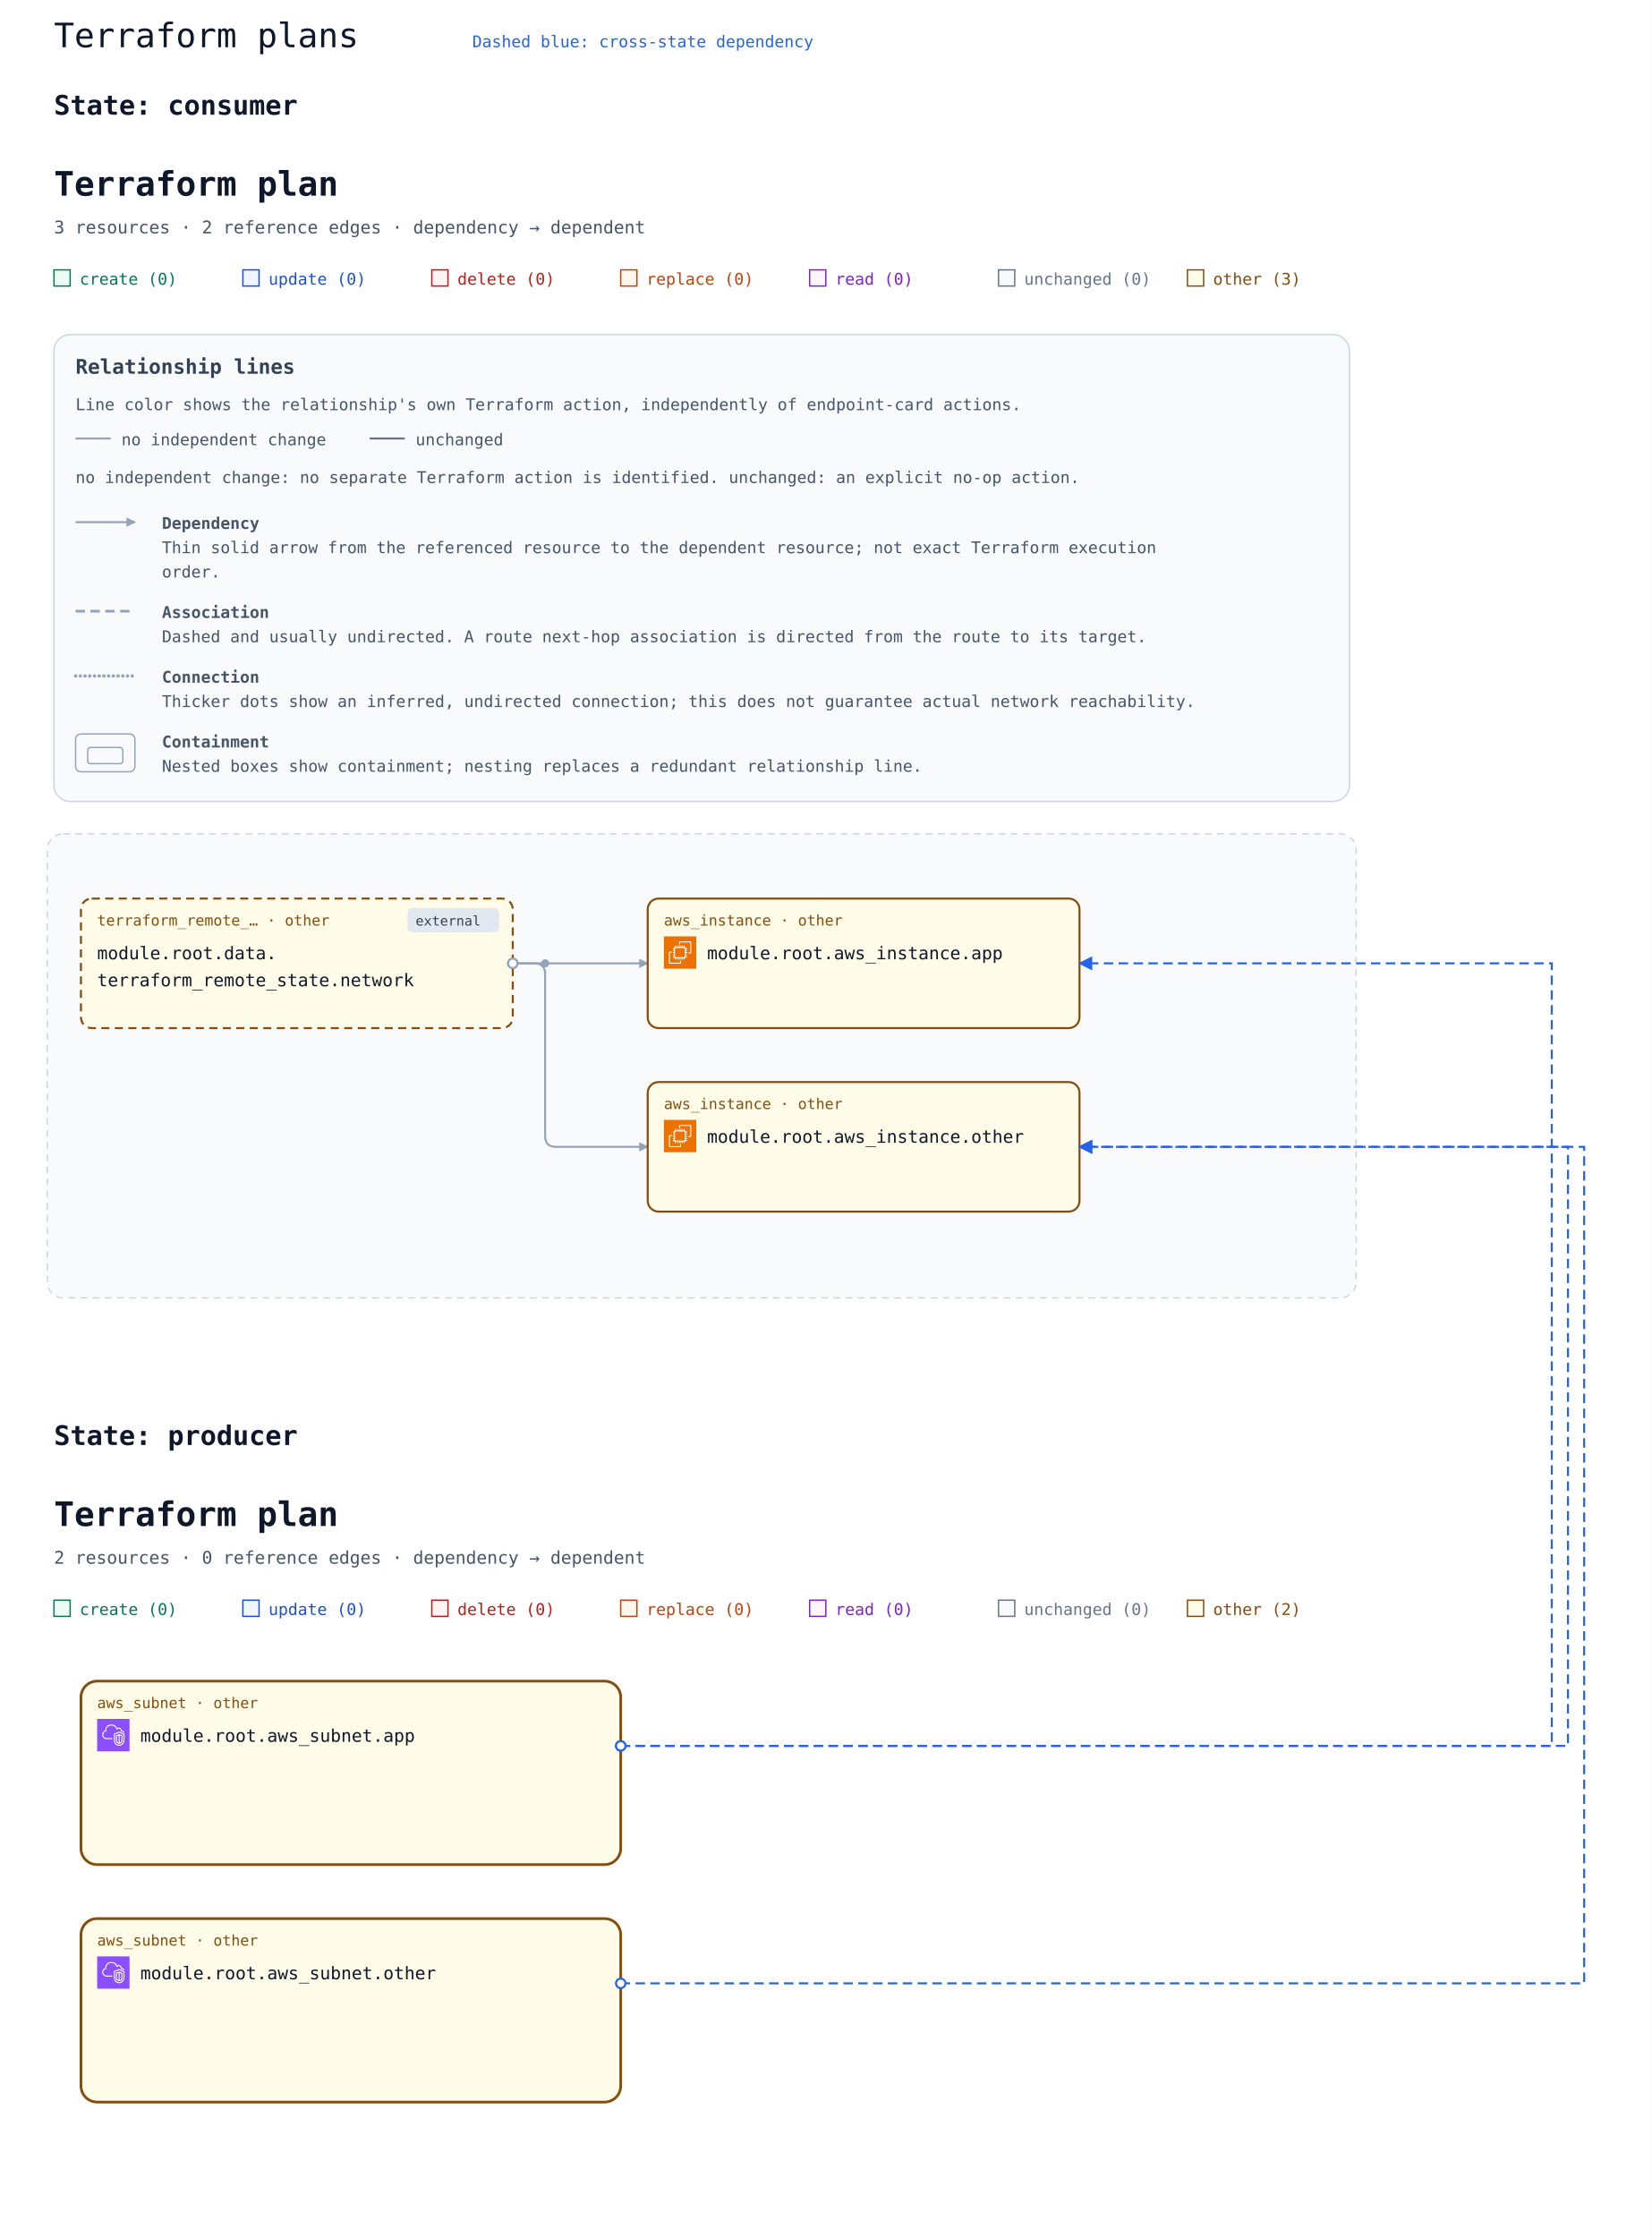
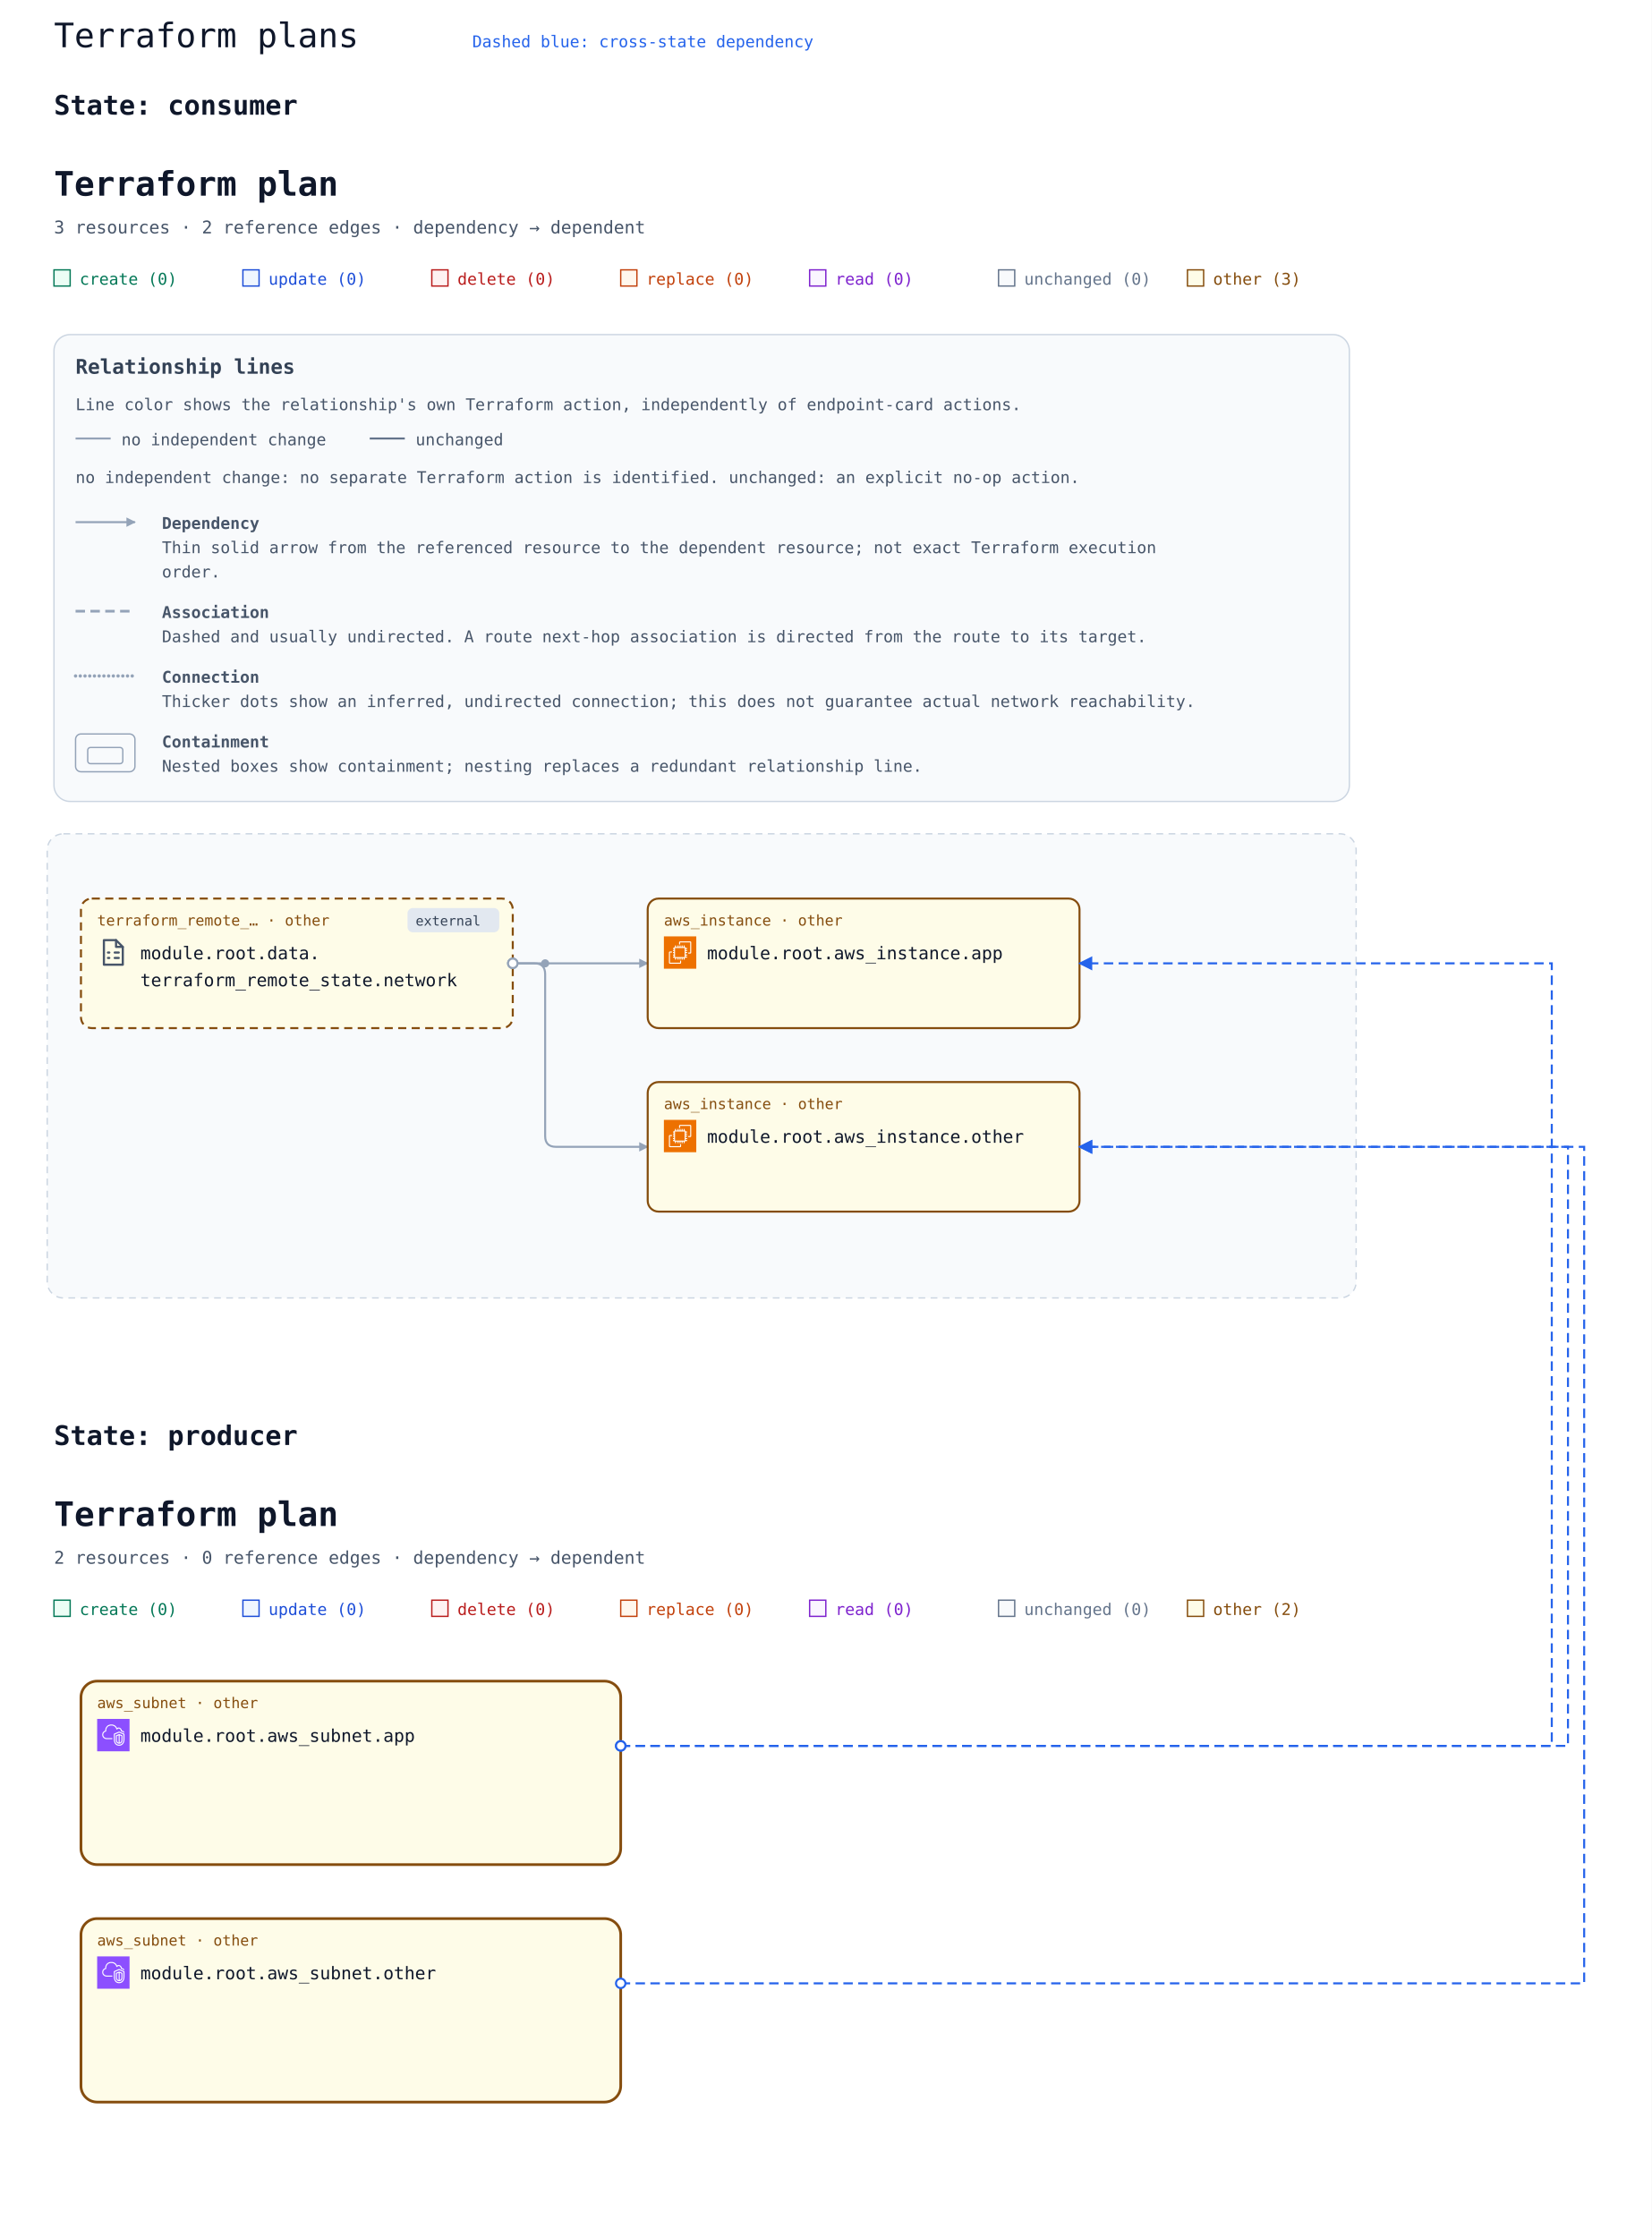
<svg xmlns="http://www.w3.org/2000/svg" width="1224" height="1658" viewBox="0 0 1224 1658" role="img" aria-labelledby="multi-title multi-description">
  <rect width="100%" height="100%" fill="#ffffff" />
  <text x="40" y="35" font-family="ui-monospace, Consolas, monospace" font-size="25" fill="#0f172a">Terraform plans</text>
  <g id="state-636f6e73756d6572-state" data-state-id="consumer">
    <text x="40" y="85" font-family="ui-monospace, Consolas, monospace" font-size="20" font-weight="700" fill="#0f172a">State: consumer</text>
    <svg y="100" width="1040" height="926" viewBox="0 0 1040 926" role="img" aria-labelledby="state-636f6e73756d6572-title state-636f6e73756d6572-description">
      <defs>
        <marker id="state-636f6e73756d6572-arrow" viewBox="0 0 10 10" refX="9" refY="5" markerWidth="7" markerHeight="7" markerUnits="userSpaceOnUse" orient="auto-start-reverse">
          <path d="M 0 0 L 10 5 L 0 10 z" fill="#94a3b8" />
        </marker>
        <symbol id="state-636f6e73756d6572-planorama-icon-aws-ec2" viewBox="0 0 64 64">
          <g>
            <g id="state-636f6e73756d6572-planorama-icon-aws-ec2-local-49636f6e2d4172636869746563747572652f34382f417263685f416d617a6f6e2d4543325f3438" stroke="none" stroke-width="1" fill="none" fill-rule="evenodd">
              <g id="state-636f6e73756d6572-planorama-icon-aws-ec2-local-49636f6e2d4172636869746563747572652d42472f34382f436f6d70757465" fill="#ED7100">
                <rect id="state-636f6e73756d6572-planorama-icon-aws-ec2-local-52656374616e676c65" x="0" y="0" width="64" height="64" />
              </g>
              <path d="M22,41 L41,41 L41,23 L22,23 L22,41 Z M43,23 L46,23 L46,25 L43,25 L43,27 L46,27 L46,29 L43,29 L43,31 L46,31 L46,33 L43,33 L43,36 L46,36 L46,38 L43,38 L43,40 L46,40 L46,42 L42.863,42 C42.608,42.587 42.023,43 41.344,43 L41,43 L41,46 L39,46 L39,43 L37,43 L37,46 L35,46 L35,43 L33,43 L33,46 L31,46 L31,43 L29,43 L29,46 L27,46 L27,43 L24,43 L24,46 L22,46 L22,43 L21.656,43 C20.977,43 20.392,42.587 20.137,42 L18,42 L18,40 L20,40 L20,38 L18,38 L18,36 L20,36 L20,33 L18,33 L18,31 L20,31 L20,29 L18,29 L18,27 L20,27 L20,25 L18,25 L18,23 L20,23 L20,22.656 C20,21.743 20.743,21 21.656,21 L22,21 L22,18 L24,18 L24,21 L27,21 L27,18 L29,18 L29,21 L31,21 L31,18 L33,18 L33,21 L35,21 L35,18 L37,18 L37,21 L39,21 L39,18 L41,18 L41,21 L41.344,21 C42.257,21 43,21.743 43,22.656 L43,23 Z M32,52 L12,52 L12,32 L16,32 L16,30 L11.843,30 C10.826,30 10,30.827 10,31.843 L10,52.157 C10,53.173 10.826,54 11.843,54 L32.157,54 C33.174,54 34,53.173 34,52.157 L34,48 L32,48 L32,52 Z M54,11.843 L54,32.157 C54,33.173 53.174,34 52.157,34 L48,34 L48,32 L52,32 L52,12 L32,12 L32,16 L30,16 L30,11.843 C30,10.827 30.826,10 31.843,10 L52.157,10 C53.174,10 54,10.827 54,11.843 L54,11.843 Z" id="state-636f6e73756d6572-planorama-icon-aws-ec2-local-416d617a6f6e2d4543325f49636f6e5f34385f5371756964" fill="#FFFFFF" />
+             </g>
+           </g>
+         </symbol>
+         <symbol id="state-636f6e73756d6572-planorama-icon-terraform" viewBox="0 0 24 24">
+           <g>
+             <g fill="none" stroke="#475569" stroke-width="1.6" stroke-linecap="round" stroke-linejoin="round">
+               <path d="M5 2.8h9l5 5V21H5z" />
+               <path d="M14 2.8v5h5M8 12h1m4 0h3M8 16h1m4 0h3" />
            </g>
          </g>
        </symbol>
      </defs>
      <rect width="100%" height="100%" fill="#ffffff" />
      <g font-family="ui-monospace, SFMono-Regular, Consolas, monospace">
        <text x="40" y="45" font-size="25" font-weight="700" fill="#0f172a">Terraform plan</text>
        <text x="40" y="73" font-size="13" fill="#475569">3 resources · 2 reference edges · dependency → dependent</text>
        <rect x="40" y="100" width="12" height="12" fill="#ecfdf5" stroke="#047857" />
        <text x="59" y="111" font-size="12" fill="#047857">create (0)</text>
        <rect x="180" y="100" width="12" height="12" fill="#eff6ff" stroke="#1d4ed8" />
        <text x="199" y="111" font-size="12" fill="#1d4ed8">update (0)</text>
        <rect x="320" y="100" width="12" height="12" fill="#fef2f2" stroke="#b91c1c" />
        <text x="339" y="111" font-size="12" fill="#b91c1c">delete (0)</text>
        <rect x="460" y="100" width="12" height="12" fill="#fff7ed" stroke="#c2410c" />
        <text x="479" y="111" font-size="12" fill="#c2410c">replace (0)</text>
        <rect x="600" y="100" width="12" height="12" fill="#faf5ff" stroke="#7e22ce" />
        <text x="619" y="111" font-size="12" fill="#7e22ce">read (0)</text>
        <rect x="740" y="100" width="12" height="12" fill="#f8fafc" stroke="#64748b" />
        <text x="759" y="111" font-size="12" fill="#64748b">unchanged (0)</text>
        <rect x="880" y="100" width="12" height="12" fill="#fefce8" stroke="#854d0e" />
        <text x="899" y="111" font-size="12" fill="#854d0e">other (3)</text>
        <g id="state-636f6e73756d6572-relationship-legend" font-size="12" fill="#475569" transform="translate(40 148)">
          <rect width="960" height="346" rx="12" fill="#f8fafc" stroke="#cbd5e1" />
          <text x="16" y="29" font-size="15" font-weight="700" fill="#334155">Relationship lines</text>
          <text x="16" y="56">Line color shows the relationship's own Terraform action, independently of endpoint-card actions.</text>
          <path data-legend-action="none" d="M 16 77 H 42" fill="none" stroke="#94a3b8" stroke-width="1.5" />
          <text x="50" y="82">no independent change</text>
          <path data-legend-action="unchanged" d="M 234 77 H 260" fill="none" stroke="#64748b" stroke-width="1.5" />
          <text x="268" y="82">unchanged</text>
          <text x="16" y="110">no independent change: no separate Terraform action is identified. unchanged: an explicit no-op action.</text>
          <path data-legend-kind="dependency" data-directionality="directed" d="M 16 139 H 60" fill="none" stroke="#94a3b8" stroke-width="1.5" marker-end="url(#state-636f6e73756d6572-arrow)" />
          <text x="80" y="144" font-weight="700">Dependency</text>
          <text x="80" y="162">Thin solid arrow from the referenced resource to the dependent resource; not exact Terraform execution</text>
          <text x="80" y="180">order.</text>
          <path data-legend-kind="association" data-directionality="undirected" d="M 16 205 H 60" fill="none" stroke="#94a3b8" stroke-width="2" stroke-dasharray="7 4" />
          <text x="80" y="210" font-weight="700">Association</text>
          <text x="80" y="228">Dashed and usually undirected. A route next-hop association is directed from the route to its target.</text>
          <path data-legend-kind="connection" data-directionality="undirected" d="M 16 253 H 60" fill="none" stroke="#94a3b8" stroke-width="2.5" stroke-dasharray="0 3.5" stroke-linecap="round" />
          <text x="80" y="258" font-weight="700">Connection</text>
          <text x="80" y="276">Thicker dots show an inferred, undirected connection; this does not guarantee actual network reachability.</text>
          <g data-legend-kind="containment" fill="none" stroke="#94a3b8">
            <rect x="16" y="296" width="44" height="28" rx="4" />
            <rect x="25" y="306" width="26" height="12" rx="2" />
          </g>
          <text x="80" y="306" font-weight="700">Containment</text>
          <text x="80" y="324">Nested boxes show containment; nesting replaces a redundant relationship line.</text>
        </g>
        <g transform="translate(0 358)">
          <g data-architecture="true" transform="translate(0 0)">
            <rect x="35" y="160" width="970" height="344" rx="12" fill="#f8fafc" stroke="#cbd5e1" stroke-dasharray="5 4" />
            <text x="52" y="185" font-size="13" font-weight="700" fill="#475569" />
            <path d="M 380 256 L 480 256 " data-edge-kind="dependency" data-directionality="directed" data-source="state-636f6e73756d6572-resource-646174612e7465727261666f726d5f72656d6f74655f73746174652e6e6574776f726b-current" data-target="state-636f6e73756d6572-resource-6177735f696e7374616e63652e617070-current" fill="none" stroke="#94a3b8" stroke-width="1.5" stroke-linejoin="round" marker-end="url(#state-636f6e73756d6572-arrow)" />
            <path d="M 380 256 L 396 256 Q 404 256 404 264 L 404 384 Q 404 392 412 392 L 480 392 " data-edge-kind="dependency" data-directionality="directed" data-source="state-636f6e73756d6572-resource-646174612e7465727261666f726d5f72656d6f74655f73746174652e6e6574776f726b-current" data-target="state-636f6e73756d6572-resource-6177735f696e7374616e63652e6f74686572-current" fill="none" stroke="#94a3b8" stroke-width="1.5" stroke-linejoin="round" marker-end="url(#state-636f6e73756d6572-arrow)" />
            <circle cx="404" cy="256" r="3" fill="#94a3b8" />
            <g id="state-636f6e73756d6572-resource-6177735f696e7374616e63652e617070-current" data-architecture-id="terraform:6177735f696e7374616e63652e617070-current" data-qualified-address="module.root.aws_instance.app" data-terraform-address="aws_instance.app">
              <rect x="480" y="208" width="320" height="96" rx="8" fill="#fefce8" stroke="#854d0e" stroke-width="1.5" data-mode="managed" />
              <text x="492" y="228" font-size="11" fill="#854d0e">aws_instance · other</text>
              <use href="#state-636f6e73756d6572-planorama-icon-aws-ec2" x="492" y="236" width="24" height="24" aria-hidden="true" />
              <text x="524" y="253" font-size="13" fill="#0f172a" xml:space="preserve">module.root.aws_instance.app</text>
            </g>
            <g id="state-636f6e73756d6572-resource-6177735f696e7374616e63652e6f74686572-current" data-architecture-id="terraform:6177735f696e7374616e63652e6f74686572-current" data-qualified-address="module.root.aws_instance.other" data-terraform-address="aws_instance.other">
              <rect x="480" y="344" width="320" height="96" rx="8" fill="#fefce8" stroke="#854d0e" stroke-width="1.5" data-mode="managed" />
              <text x="492" y="364" font-size="11" fill="#854d0e">aws_instance · other</text>
              <use href="#state-636f6e73756d6572-planorama-icon-aws-ec2" x="492" y="372" width="24" height="24" aria-hidden="true" />
              <text x="524" y="389" font-size="13" fill="#0f172a" xml:space="preserve">module.root.aws_instance.other</text>
            </g>
            <g id="state-636f6e73756d6572-resource-646174612e7465727261666f726d5f72656d6f74655f73746174652e6e6574776f726b-current" data-architecture-id="terraform:646174612e7465727261666f726d5f72656d6f74655f73746174652e6e6574776f726b-current" data-qualified-address="module.root.data.terraform_remote_state.network" data-terraform-address="data.terraform_remote_state.network">
              <rect x="60" y="208" width="320" height="96" rx="8" fill="#fefce8" stroke="#854d0e" stroke-width="1.5" data-mode="data" stroke-dasharray="6 4" />
              <g data-external="true">
                <rect x="302" y="215" width="68" height="18" rx="4" fill="#e2e8f0" />
                <text x="308" y="228" font-size="10" fill="#334155">external</text>
              </g>
              <text x="72" y="228" font-size="11" fill="#854d0e">terraform_remote_… · other</text>
-               <text x="72" y="253" font-size="13" fill="#0f172a" xml:space="preserve">module.root.data.</text>
-               <text x="72" y="273" font-size="13" fill="#0f172a" xml:space="preserve">terraform_remote_state.network</text>
+               <use href="#state-636f6e73756d6572-planorama-icon-terraform" x="72" y="236" width="24" height="24" aria-hidden="true" />
+               <text x="104" y="253" font-size="13" fill="#0f172a" xml:space="preserve">module.root.data.</text>
+               <text x="104" y="273" font-size="13" fill="#0f172a" xml:space="preserve">terraform_remote_state.network</text>
            </g>
            <g data-endpoints="true" data-source="state-636f6e73756d6572-resource-646174612e7465727261666f726d5f72656d6f74655f73746174652e6e6574776f726b-current" data-target="state-636f6e73756d6572-resource-6177735f696e7374616e63652e617070-current" aria-hidden="true">
              <circle data-endpoint="source" cx="380" cy="256" r="3.5" fill="#ffffff" stroke="#94a3b8" stroke-width="1.5" />
            </g>
            <g data-endpoints="true" data-source="state-636f6e73756d6572-resource-646174612e7465727261666f726d5f72656d6f74655f73746174652e6e6574776f726b-current" data-target="state-636f6e73756d6572-resource-6177735f696e7374616e63652e6f74686572-current" aria-hidden="true">
              <circle data-endpoint="source" cx="380" cy="256" r="3.5" fill="#ffffff" stroke="#94a3b8" stroke-width="1.5" />
            </g>
          </g>
        </g>
      </g>
    </svg>
  </g>
  <g id="state-70726f6475636572-state" data-state-id="producer">
    <text x="40" y="1071" font-family="ui-monospace, Consolas, monospace" font-size="20" font-weight="700" fill="#0f172a">State: producer</text>
    <svg y="1086" width="1100" height="552" viewBox="0 0 1100 552" role="img" aria-labelledby="state-70726f6475636572-title state-70726f6475636572-description">
      <defs>
        <marker id="state-70726f6475636572-arrow" viewBox="0 0 10 10" refX="9" refY="5" markerWidth="7" markerHeight="7" markerUnits="userSpaceOnUse" orient="auto-start-reverse">
          <path d="M 0 0 L 10 5 L 0 10 z" fill="#94a3b8" />
        </marker>
        <symbol id="state-70726f6475636572-planorama-icon-aws-vpc" viewBox="0 0 64 64">
          <g>
            <g id="state-70726f6475636572-planorama-icon-aws-vpc-local-49636f6e2d4172636869746563747572652f34382f417263685f416d617a6f6e2d5669727475616c2d507269766174652d436c6f75645f3438" stroke="none" stroke-width="1" fill="none" fill-rule="evenodd">
              <g id="state-70726f6475636572-planorama-icon-aws-vpc-local-49636f6e2d4172636869746563747572652d42472f34382f4e6574776f726b696e672d436f6e74656e742d44656c6976657279" fill="#8C4FFF">
                <rect id="state-70726f6475636572-planorama-icon-aws-vpc-local-52656374616e676c65" x="0" y="0" width="64" height="64" />
              </g>
              <path d="M48,33.977 L44.499,32.508 L44.499,46.878 C47.906,46.147 47.998,42.181 48,41.995 L48,33.977 Z M42.499,46.923 L42.499,32.508 L39,33.977 L39,42.004 C39.008,42.466 39.183,46.339 42.499,46.923 L42.499,46.923 Z M43.112,30.082 C43.358,29.977 43.638,29.978 43.886,30.081 L49.387,32.39 C49.759,32.546 50,32.909 50,33.312 L50,42.004 C49.978,44.431 48.562,49.004 43.37,49.004 C38.393,49.004 37.026,44.432 37,42.015 L37,33.312 C37,32.909 37.241,32.546 37.613,32.39 L43.112,30.082 Z M52,30.792 L43.492,27.092 L35,30.668 L35,41.025 C34.999,41.09 34.963,46.009 37.807,48.894 C39.187,50.294 41.059,51.004 43.37,51.004 C51.808,51.004 51.996,41.425 52,41.018 L52,30.792 Z M54,30.136 L54,41.025 C53.973,45.173 51.716,53.004 43.37,53.004 C40.498,53.004 38.145,52.09 36.373,50.288 C32.941,46.797 32.996,41.243 33,41.008 L33,30.004 C33,29.602 33.241,29.238 33.612,29.082 L43.111,25.082 C43.363,24.976 43.647,24.978 43.897,25.087 L53.398,29.219 C53.764,29.378 54,29.738 54,30.136 L54,30.136 Z M19,38.004 L30,38.004 L30,40.004 L19,40.004 C14.216,40.004 10.271,36.483 10.02,31.988 C10.002,31.813 10,31.599 10,31.385 C10,26.086 13.654,24.038 15.919,23.278 C15.902,23.063 15.891,22.843 15.891,22.626 C15.891,18.039 18.658,13.701 22.621,12.079 C27.58,10.049 33.235,10.937 36.695,14.285 C37.718,15.282 38.604,16.596 39.343,18.206 C40.299,17.422 41.392,17.004 42.523,17.004 C45.234,17.004 48.281,19.296 48.9,23.062 C51.069,23.344 52.936,24.639 53.896,26.582 L52.104,27.469 C51.34,25.925 49.806,25.004 48,25.004 C47.471,25.004 47.033,24.591 47.002,24.063 C46.807,20.762 44.275,19.004 42.523,19.004 C41.55,19.004 40.582,19.574 39.797,20.608 C39.575,20.899 39.215,21.048 38.852,20.993 C38.49,20.938 38.187,20.691 38.062,20.348 C37.327,18.346 36.398,16.789 35.302,15.72 C32.406,12.917 27.615,12.196 23.379,13.93 C19.775,15.405 17.891,19.421 17.891,22.626 C17.891,23.026 17.947,23.503 17.993,23.886 C18.053,24.386 17.73,24.853 17.24,24.975 C15.283,25.459 12,26.937 12,31.385 C12,31.535 11.998,31.685 12.013,31.836 C12.209,35.312 15.276,38.004 19,38.004 L19,38.004 Z" id="state-70726f6475636572-planorama-icon-aws-vpc-local-416d617a6f6e2d5669727475616c2d507269766174652d436c6f75645f49636f6e5f34385f5371756964" fill="#FFFFFF" />
            </g>
          </g>
        </symbol>
      </defs>
      <rect width="100%" height="100%" fill="#ffffff" />
      <g font-family="ui-monospace, SFMono-Regular, Consolas, monospace">
        <text x="40" y="45" font-size="25" font-weight="700" fill="#0f172a">Terraform plan</text>
        <text x="40" y="73" font-size="13" fill="#475569">2 resources · 0 reference edges · dependency → dependent</text>
        <rect x="40" y="100" width="12" height="12" fill="#ecfdf5" stroke="#047857" />
        <text x="59" y="111" font-size="12" fill="#047857">create (0)</text>
        <rect x="180" y="100" width="12" height="12" fill="#eff6ff" stroke="#1d4ed8" />
        <text x="199" y="111" font-size="12" fill="#1d4ed8">update (0)</text>
        <rect x="320" y="100" width="12" height="12" fill="#fef2f2" stroke="#b91c1c" />
        <text x="339" y="111" font-size="12" fill="#b91c1c">delete (0)</text>
        <rect x="460" y="100" width="12" height="12" fill="#fff7ed" stroke="#c2410c" />
        <text x="479" y="111" font-size="12" fill="#c2410c">replace (0)</text>
        <rect x="600" y="100" width="12" height="12" fill="#faf5ff" stroke="#7e22ce" />
        <text x="619" y="111" font-size="12" fill="#7e22ce">read (0)</text>
        <rect x="740" y="100" width="12" height="12" fill="#f8fafc" stroke="#64748b" />
        <text x="759" y="111" font-size="12" fill="#64748b">unchanged (0)</text>
        <rect x="880" y="100" width="12" height="12" fill="#fefce8" stroke="#854d0e" />
        <text x="899" y="111" font-size="12" fill="#854d0e">other (2)</text>
        <g data-architecture="true" transform="translate(0 0)">
          <g data-container="state-70726f6475636572-resource-6177735f7375626e65742e617070-current">
            <rect x="60" y="160" width="400" height="136" rx="12" fill="#fefce8" stroke="#854d0e" stroke-width="2" data-mode="managed" />
          </g>
          <g data-container="state-70726f6475636572-resource-6177735f7375626e65742e6f74686572-current">
            <rect x="60" y="336" width="400" height="136" rx="12" fill="#fefce8" stroke="#854d0e" stroke-width="2" data-mode="managed" />
          </g>
          <g id="state-70726f6475636572-resource-6177735f7375626e65742e617070-current" data-architecture-id="terraform:6177735f7375626e65742e617070-current" data-qualified-address="module.root.aws_subnet.app" data-terraform-address="aws_subnet.app">
            <text x="72" y="180" font-size="11" fill="#854d0e">aws_subnet · other</text>
            <use href="#state-70726f6475636572-planorama-icon-aws-vpc" x="72" y="188" width="24" height="24" aria-hidden="true" />
            <text x="104" y="205" font-size="13" fill="#0f172a" xml:space="preserve">module.root.aws_subnet.app</text>
            <text x="72" y="244" font-size="10" fill="#64748b" />
          </g>
          <g id="state-70726f6475636572-resource-6177735f7375626e65742e6f74686572-current" data-architecture-id="terraform:6177735f7375626e65742e6f74686572-current" data-qualified-address="module.root.aws_subnet.other" data-terraform-address="aws_subnet.other">
            <text x="72" y="356" font-size="11" fill="#854d0e">aws_subnet · other</text>
            <use href="#state-70726f6475636572-planorama-icon-aws-vpc" x="72" y="364" width="24" height="24" aria-hidden="true" />
            <text x="104" y="381" font-size="13" fill="#0f172a" xml:space="preserve">module.root.aws_subnet.other</text>
            <text x="72" y="420" font-size="10" fill="#64748b" />
          </g>
        </g>
      </g>
    </svg>
  </g>
  <defs>
    <marker id="cross-state-arrow" viewBox="0 0 10 10" refX="9" refY="5" markerWidth="7" markerHeight="7" orient="auto-start-reverse">
      <path d="M 0 0 L 10 5 L 0 10 z" fill="#2563eb" />
    </marker>
  </defs>
  <path data-edge-kind="dependency" data-cross-state="true" data-source="state-70726f6475636572-resource-6177735f7375626e65742e617070-current" data-target="state-636f6e73756d6572-resource-6177735f696e7374616e63652e617070-current" data-source-port="state-70726f6475636572-resource-6177735f7375626e65742e617070-current" data-target-port="state-636f6e73756d6572-resource-6177735f696e7374616e63652e617070-current" data-source-state="producer" data-target-state="consumer" data-remote-state="data.terraform_remote_state.network" data-output="subnet" d="M 460 1294 L 1150 1294 L 1150 714 L 800 714" fill="none" stroke="#2563eb" stroke-width="1.5" stroke-dasharray="7 4" marker-end="url(#cross-state-arrow)" />
  <circle data-endpoint="source" cx="460" cy="1294" r="3.5" fill="#ffffff" stroke="#2563eb" stroke-width="1.5" />
  <path data-edge-kind="dependency" data-cross-state="true" data-source="state-70726f6475636572-resource-6177735f7375626e65742e617070-current" data-target="state-636f6e73756d6572-resource-6177735f696e7374616e63652e6f74686572-current" data-source-port="state-70726f6475636572-resource-6177735f7375626e65742e617070-current" data-target-port="state-636f6e73756d6572-resource-6177735f696e7374616e63652e6f74686572-current" data-source-state="producer" data-target-state="consumer" data-remote-state="data.terraform_remote_state.network" data-output="both" d="M 460 1294 L 1162 1294 L 1162 850 L 800 850" fill="none" stroke="#2563eb" stroke-width="1.5" stroke-dasharray="7 4" marker-end="url(#cross-state-arrow)" />
  <circle data-endpoint="source" cx="460" cy="1294" r="3.5" fill="#ffffff" stroke="#2563eb" stroke-width="1.5" />
  <path data-edge-kind="dependency" data-cross-state="true" data-source="state-70726f6475636572-resource-6177735f7375626e65742e6f74686572-current" data-target="state-636f6e73756d6572-resource-6177735f696e7374616e63652e6f74686572-current" data-source-port="state-70726f6475636572-resource-6177735f7375626e65742e6f74686572-current" data-target-port="state-636f6e73756d6572-resource-6177735f696e7374616e63652e6f74686572-current" data-source-state="producer" data-target-state="consumer" data-remote-state="data.terraform_remote_state.network" data-output="both" d="M 460 1470 L 1174 1470 L 1174 850 L 800 850" fill="none" stroke="#2563eb" stroke-width="1.5" stroke-dasharray="7 4" marker-end="url(#cross-state-arrow)" />
  <circle data-endpoint="source" cx="460" cy="1470" r="3.5" fill="#ffffff" stroke="#2563eb" stroke-width="1.5" />
  <text x="350" y="35" font-family="ui-monospace, Consolas, monospace" font-size="12" fill="#2563eb">Dashed blue: cross-state dependency</text>
</svg>
